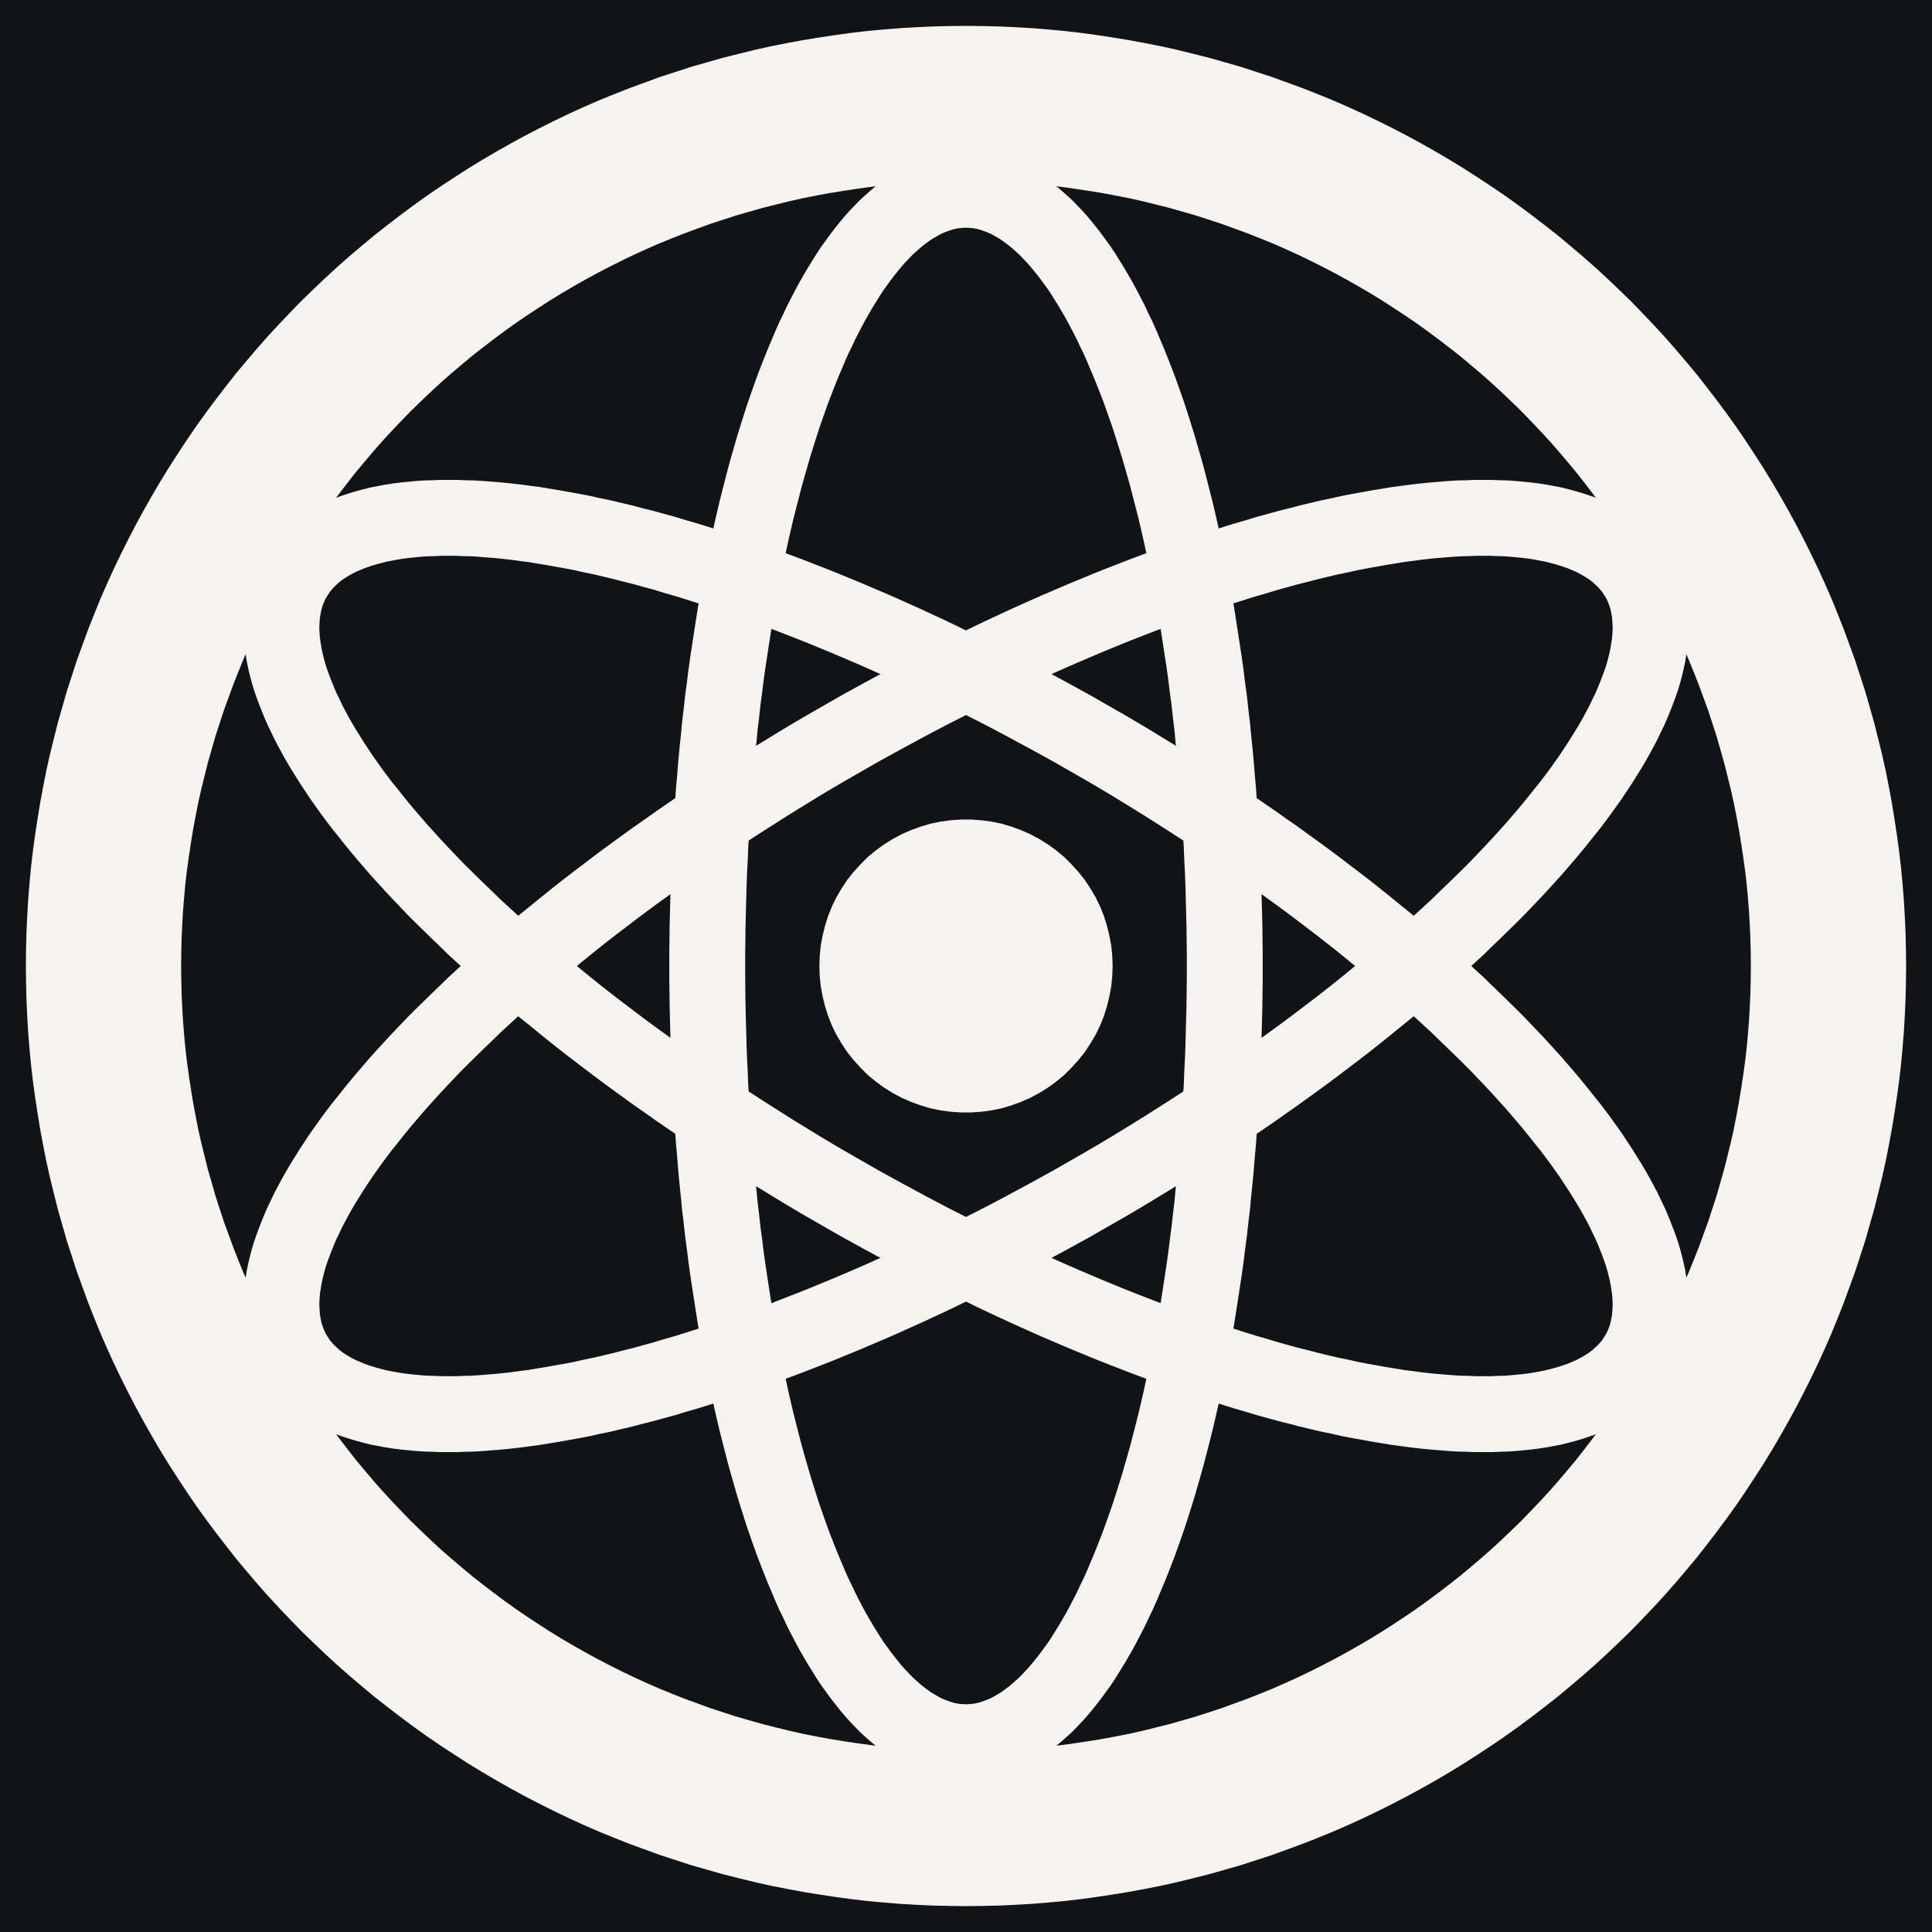
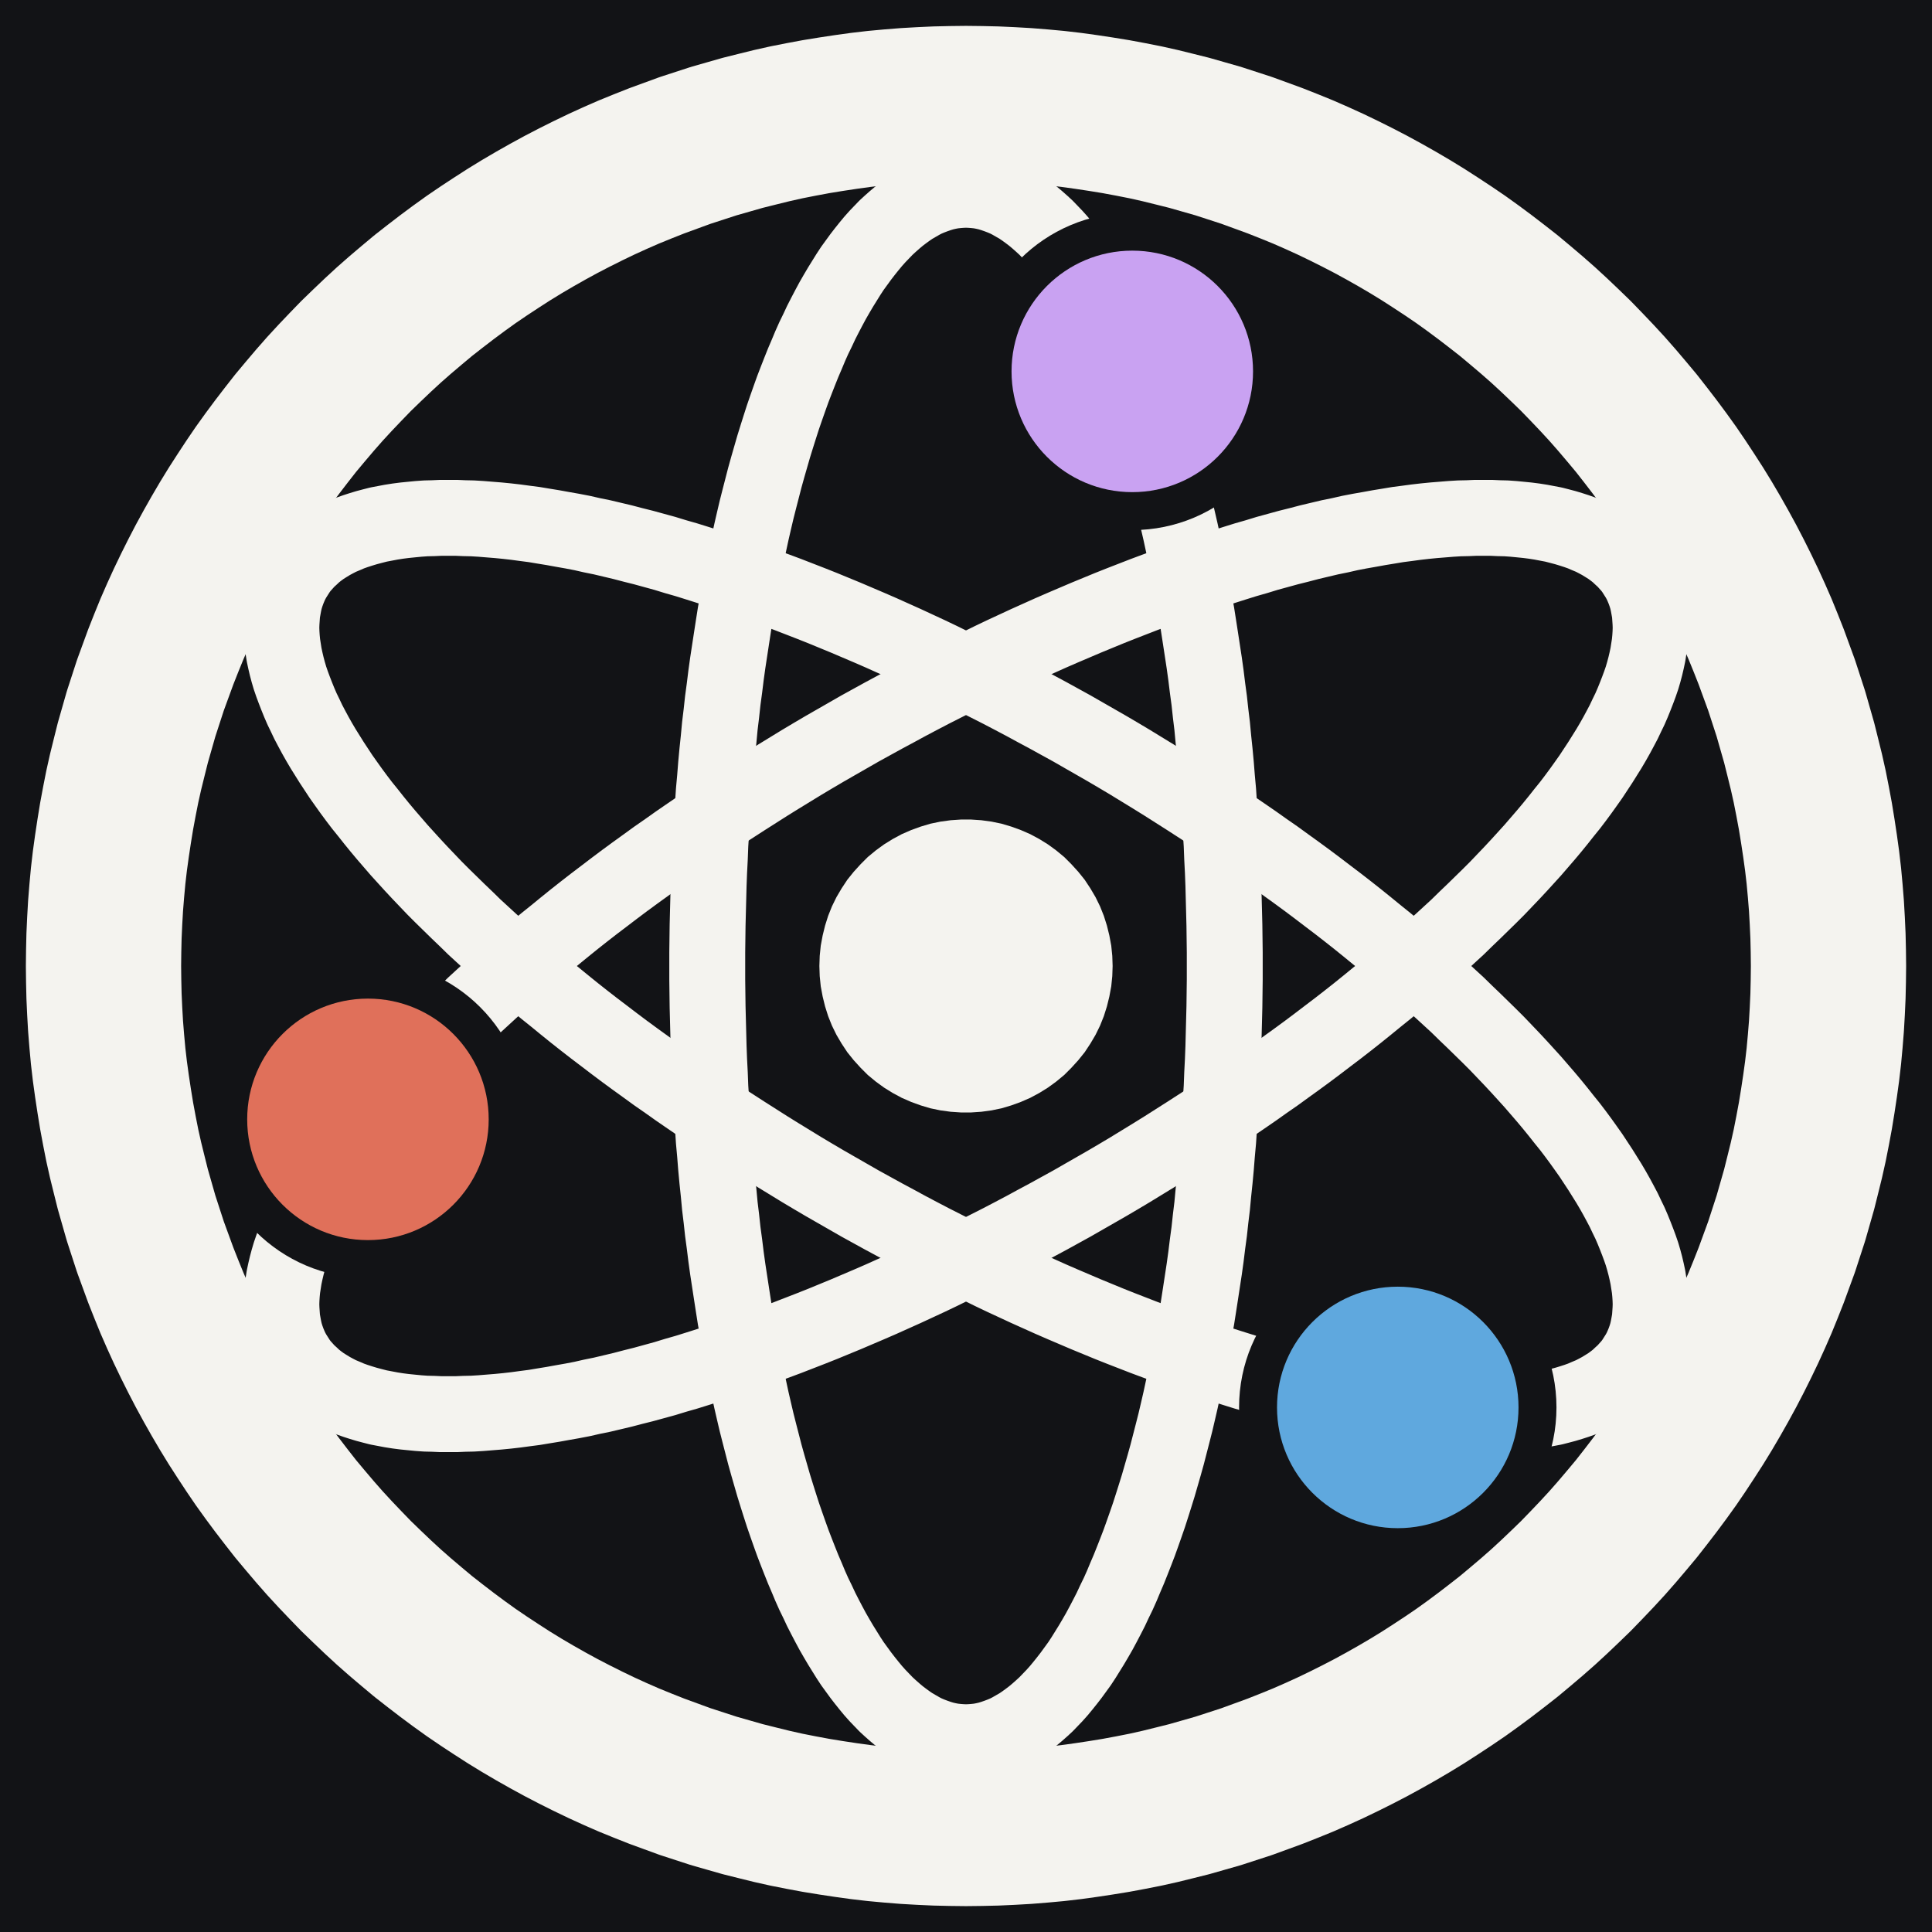
<svg xmlns="http://www.w3.org/2000/svg" viewBox="44 18 112 112" width="512" height="512">
  <rect x="44" y="18" width="112" height="112" fill="#121316" />
  <path d="M108.50 74.00L108.48 74.59L108.42 75.18L108.31 75.77L108.17 76.34L107.99 76.91L107.77 77.46L107.51 77.99L107.21 78.50L106.88 79.00L106.51 79.46L106.11 79.90L105.69 80.32L105.23 80.70L104.75 81.05L104.25 81.36L103.73 81.64L103.18 81.88L102.63 82.08L102.06 82.25L101.48 82.37L100.89 82.45L100.30 82.49L99.70 82.49L99.11 82.45L98.52 82.37L97.94 82.25L97.37 82.08L96.82 81.88L96.27 81.64L95.75 81.36L95.25 81.05L94.77 80.70L94.31 80.32L93.89 79.90L93.49 79.46L93.12 79.00L92.79 78.50L92.49 77.99L92.23 77.46L92.01 76.91L91.83 76.34L91.69 75.77L91.58 75.18L91.52 74.59L91.50 74.00L91.52 73.41L91.58 72.82L91.69 72.23L91.83 71.66L92.01 71.09L92.23 70.54L92.49 70.01L92.79 69.50L93.12 69.00L93.49 68.54L93.89 68.10L94.31 67.68L94.77 67.30L95.25 66.95L95.75 66.64L96.27 66.36L96.82 66.12L97.37 65.92L97.94 65.75L98.52 65.63L99.11 65.55L99.70 65.51L100.30 65.51L100.89 65.55L101.48 65.63L102.06 65.75L102.63 65.92L103.18 66.12L103.73 66.36L104.25 66.64L104.75 66.95L105.23 67.30L105.69 67.68L106.11 68.10L106.51 68.54L106.88 69.00L107.21 69.50L107.51 70.01L107.77 70.54L107.99 71.09L108.17 71.66L108.31 72.23L108.42 72.82L108.48 73.41Z" fill="#f4f3ef" fill-rule="evenodd" />
  <path d="M150.00 74.00L149.99 74.87L149.97 75.74L149.93 76.62L149.88 77.49L149.81 78.36L149.73 79.23L149.63 80.09L149.51 80.96L149.38 81.82L149.24 82.68L149.08 83.54L148.91 84.40L148.72 85.25L148.51 86.10L148.30 86.94L148.06 87.78L147.82 88.62L147.55 89.45L147.28 90.28L146.98 91.10L146.68 91.92L146.36 92.73L146.03 93.54L145.68 94.34L145.32 95.13L144.94 95.92L144.55 96.70L144.15 97.47L143.73 98.24L143.30 99.00L142.86 99.75L142.40 100.50L141.93 101.23L141.45 101.96L140.96 102.68L140.45 103.39L139.93 104.09L139.40 104.78L138.86 105.47L138.30 106.14L137.74 106.80L137.16 107.46L136.57 108.10L135.97 108.73L135.36 109.36L134.73 109.97L134.10 110.57L133.46 111.16L132.80 111.74L132.14 112.30L131.47 112.86L130.78 113.40L130.09 113.93L129.39 114.45L128.68 114.96L127.96 115.45L127.23 115.93L126.50 116.40L125.75 116.86L125.00 117.30L124.24 117.73L123.47 118.15L122.70 118.55L121.92 118.94L121.13 119.32L120.34 119.68L119.54 120.03L118.73 120.36L117.92 120.68L117.10 120.98L116.28 121.28L115.45 121.55L114.62 121.82L113.78 122.06L112.94 122.30L112.10 122.51L111.25 122.72L110.40 122.91L109.54 123.08L108.68 123.24L107.82 123.38L106.96 123.51L106.09 123.63L105.23 123.73L104.36 123.81L103.49 123.88L102.62 123.93L101.74 123.97L100.87 123.99L100.00 124.00L99.13 123.99L98.26 123.97L97.38 123.93L96.51 123.88L95.64 123.81L94.77 123.73L93.91 123.63L93.04 123.51L92.18 123.38L91.32 123.24L90.46 123.08L89.60 122.91L88.75 122.72L87.90 122.51L87.06 122.30L86.22 122.06L85.38 121.82L84.55 121.55L83.72 121.28L82.90 120.98L82.08 120.68L81.27 120.36L80.46 120.03L79.66 119.68L78.87 119.32L78.08 118.94L77.30 118.55L76.53 118.15L75.76 117.73L75.00 117.30L74.25 116.86L73.50 116.40L72.77 115.93L72.04 115.45L71.32 114.96L70.61 114.45L69.91 113.93L69.22 113.40L68.53 112.86L67.86 112.30L67.20 111.74L66.54 111.16L65.90 110.57L65.27 109.97L64.64 109.36L64.03 108.73L63.43 108.10L62.84 107.46L62.26 106.80L61.70 106.14L61.14 105.47L60.60 104.78L60.07 104.09L59.55 103.39L59.04 102.68L58.55 101.96L58.07 101.23L57.60 100.50L57.14 99.75L56.70 99.00L56.27 98.24L55.85 97.47L55.45 96.70L55.06 95.92L54.68 95.13L54.32 94.34L53.97 93.54L53.64 92.73L53.32 91.92L53.02 91.10L52.72 90.28L52.45 89.45L52.18 88.62L51.94 87.78L51.70 86.94L51.49 86.10L51.28 85.25L51.09 84.40L50.92 83.54L50.76 82.68L50.62 81.82L50.49 80.96L50.37 80.09L50.27 79.23L50.19 78.36L50.12 77.49L50.07 76.62L50.03 75.74L50.01 74.87L50.00 74.00L50.01 73.13L50.03 72.26L50.07 71.38L50.12 70.51L50.19 69.64L50.27 68.77L50.37 67.91L50.49 67.04L50.62 66.18L50.76 65.32L50.92 64.46L51.09 63.60L51.28 62.75L51.49 61.90L51.70 61.06L51.94 60.22L52.18 59.38L52.45 58.55L52.72 57.72L53.02 56.90L53.32 56.08L53.64 55.27L53.97 54.46L54.32 53.66L54.68 52.87L55.06 52.08L55.45 51.30L55.85 50.53L56.27 49.76L56.70 49.00L57.14 48.25L57.60 47.50L58.07 46.77L58.55 46.04L59.04 45.32L59.55 44.61L60.07 43.91L60.60 43.22L61.14 42.53L61.70 41.86L62.26 41.20L62.84 40.54L63.43 39.90L64.03 39.27L64.64 38.64L65.27 38.03L65.90 37.43L66.54 36.84L67.20 36.26L67.86 35.70L68.53 35.14L69.22 34.60L69.91 34.07L70.61 33.55L71.32 33.04L72.04 32.55L72.77 32.07L73.50 31.60L74.25 31.14L75.00 30.70L75.76 30.27L76.53 29.85L77.30 29.45L78.08 29.06L78.87 28.68L79.66 28.32L80.46 27.97L81.27 27.64L82.08 27.32L82.90 27.02L83.72 26.72L84.55 26.45L85.38 26.18L86.22 25.94L87.06 25.70L87.90 25.49L88.75 25.28L89.60 25.09L90.46 24.92L91.32 24.76L92.18 24.62L93.04 24.49L93.91 24.37L94.77 24.27L95.64 24.19L96.51 24.12L97.38 24.07L98.26 24.03L99.13 24.01L100.00 24.00L100.87 24.01L101.74 24.03L102.62 24.07L103.49 24.12L104.36 24.19L105.23 24.27L106.09 24.37L106.96 24.49L107.82 24.62L108.68 24.76L109.54 24.92L110.40 25.09L111.25 25.28L112.10 25.49L112.94 25.70L113.78 25.94L114.62 26.18L115.45 26.45L116.28 26.72L117.10 27.02L117.92 27.32L118.73 27.64L119.54 27.97L120.34 28.32L121.13 28.68L121.92 29.06L122.70 29.45L123.47 29.85L124.24 30.27L125.00 30.70L125.75 31.14L126.50 31.60L127.23 32.07L127.96 32.55L128.68 33.04L129.39 33.55L130.09 34.07L130.78 34.60L131.47 35.14L132.14 35.70L132.80 36.26L133.46 36.84L134.10 37.43L134.73 38.03L135.36 38.64L135.97 39.27L136.57 39.90L137.16 40.54L137.74 41.20L138.30 41.86L138.86 42.53L139.40 43.22L139.93 43.91L140.45 44.61L140.96 45.32L141.45 46.04L141.93 46.77L142.40 47.50L142.86 48.25L143.30 49.00L143.73 49.76L144.15 50.53L144.55 51.30L144.94 52.08L145.32 52.87L145.68 53.66L146.03 54.46L146.36 55.27L146.68 56.08L146.98 56.90L147.28 57.72L147.55 58.55L147.82 59.38L148.06 60.22L148.30 61.06L148.51 61.90L148.72 62.75L148.91 63.60L149.08 64.46L149.24 65.32L149.38 66.18L149.51 67.04L149.63 67.91L149.73 68.77L149.81 69.64L149.88 70.51L149.93 71.38L149.97 72.26L149.99 73.13Z" fill="none" stroke="#f4f3ef" stroke-width="9" stroke-linejoin="round" />
  <path d="M138.97 96.50L138.83 96.72L138.69 96.94L138.53 97.15L138.35 97.35L138.17 97.55L137.97 97.73L137.77 97.92L137.55 98.09L137.32 98.26L137.08 98.41L136.82 98.57L136.56 98.71L136.29 98.85L136.00 98.97L135.70 99.10L135.39 99.21L135.08 99.31L134.75 99.41L134.41 99.50L134.06 99.59L133.69 99.66L133.32 99.73L132.94 99.79L132.55 99.84L132.15 99.88L131.74 99.92L131.32 99.95L130.89 99.96L130.45 99.98L130.00 99.98L129.54 99.98L129.08 99.96L128.60 99.95L128.11 99.92L127.62 99.88L127.12 99.84L126.61 99.79L126.09 99.73L125.57 99.66L125.03 99.59L124.49 99.50L123.94 99.41L123.39 99.31L122.82 99.21L122.25 99.10L121.68 98.97L121.09 98.85L120.50 98.71L119.91 98.57L119.30 98.41L118.70 98.26L118.08 98.09L117.46 97.92L116.84 97.73L116.21 97.55L115.57 97.35L114.94 97.15L114.29 96.94L113.64 96.72L112.99 96.50L112.33 96.27L111.67 96.03L111.01 95.79L110.34 95.54L109.67 95.28L109.00 95.02L108.32 94.75L107.64 94.47L106.96 94.19L106.28 93.90L105.60 93.61L104.91 93.31L104.22 93.00L103.53 92.69L102.84 92.37L102.15 92.05L101.46 91.72L100.77 91.38L100.07 91.04L99.38 90.70L98.69 90.35L98.00 90.00L97.31 89.64L96.61 89.27L95.93 88.90L95.24 88.53L94.55 88.15L93.86 87.77L93.18 87.38L92.50 86.99L91.82 86.60L91.14 86.20L90.47 85.80L89.80 85.39L89.13 84.98L88.47 84.57L87.81 84.15L87.15 83.73L86.50 83.31L85.85 82.89L85.20 82.46L84.56 82.03L83.93 81.60L83.29 81.16L82.67 80.72L82.05 80.29L81.43 79.84L80.82 79.40L80.22 78.96L79.62 78.51L79.03 78.06L78.45 77.62L77.87 77.17L77.30 76.72L76.73 76.26L76.18 75.81L75.62 75.36L75.08 74.91L74.55 74.45L74.02 74.00L73.50 73.55L72.99 73.09L72.48 72.64L71.99 72.19L71.50 71.74L71.03 71.28L70.56 70.83L70.10 70.38L69.65 69.94L69.20 69.49L68.77 69.04L68.35 68.60L67.94 68.16L67.53 67.71L67.14 67.28L66.76 66.84L66.38 66.40L66.02 65.97L65.67 65.54L65.33 65.11L64.99 64.69L64.67 64.27L64.36 63.85L64.06 63.43L63.77 63.02L63.50 62.61L63.23 62.20L62.98 61.80L62.73 61.40L62.50 61.01L62.28 60.62L62.07 60.23L61.87 59.85L61.69 59.47L61.51 59.10L61.35 58.73L61.20 58.36L61.06 58.00L60.93 57.65L60.81 57.30L60.71 56.96L60.62 56.62L60.54 56.28L60.47 55.95L60.42 55.63L60.37 55.31L60.34 55.00L60.32 54.69L60.31 54.39L60.32 54.10L60.34 53.81L60.36 53.53L60.41 53.25L60.46 52.98L60.52 52.72L60.60 52.46L60.69 52.21L60.79 51.97L60.90 51.73L61.03 51.50L61.17 51.28L61.31 51.06L61.47 50.85L61.65 50.65L61.83 50.45L62.03 50.27L62.23 50.08L62.45 49.91L62.68 49.74L62.92 49.59L63.18 49.43L63.44 49.29L63.71 49.15L64.00 49.03L64.30 48.90L64.61 48.79L64.92 48.69L65.25 48.59L65.59 48.50L65.94 48.41L66.31 48.34L66.68 48.27L67.06 48.21L67.45 48.16L67.85 48.12L68.26 48.08L68.68 48.05L69.11 48.04L69.55 48.02L70.00 48.02L70.46 48.02L70.92 48.04L71.40 48.05L71.89 48.08L72.38 48.12L72.88 48.16L73.39 48.21L73.91 48.27L74.43 48.34L74.97 48.41L75.51 48.50L76.06 48.59L76.61 48.69L77.18 48.79L77.75 48.90L78.32 49.03L78.91 49.15L79.50 49.29L80.09 49.43L80.70 49.59L81.30 49.74L81.92 49.91L82.54 50.08L83.16 50.27L83.79 50.45L84.43 50.65L85.06 50.85L85.71 51.06L86.36 51.28L87.01 51.50L87.67 51.73L88.33 51.97L88.99 52.21L89.66 52.46L90.33 52.72L91.00 52.98L91.68 53.25L92.36 53.53L93.04 53.81L93.72 54.10L94.40 54.39L95.09 54.69L95.78 55.00L96.47 55.31L97.16 55.63L97.85 55.95L98.54 56.28L99.23 56.62L99.93 56.96L100.62 57.30L101.31 57.65L102.00 58.00L102.69 58.36L103.39 58.73L104.07 59.10L104.76 59.47L105.45 59.85L106.14 60.23L106.82 60.62L107.50 61.01L108.18 61.40L108.86 61.80L109.53 62.20L110.20 62.61L110.87 63.02L111.53 63.43L112.19 63.85L112.85 64.27L113.50 64.69L114.15 65.11L114.80 65.54L115.44 65.97L116.07 66.40L116.71 66.84L117.33 67.28L117.95 67.71L118.57 68.16L119.18 68.60L119.78 69.04L120.38 69.49L120.97 69.94L121.55 70.38L122.13 70.83L122.70 71.28L123.27 71.74L123.82 72.19L124.38 72.64L124.92 73.09L125.45 73.55L125.98 74.00L126.50 74.45L127.01 74.91L127.52 75.36L128.01 75.81L128.50 76.26L128.97 76.72L129.44 77.17L129.90 77.62L130.35 78.06L130.80 78.51L131.23 78.96L131.65 79.40L132.06 79.84L132.47 80.29L132.86 80.72L133.24 81.16L133.62 81.60L133.98 82.03L134.33 82.46L134.67 82.89L135.01 83.31L135.33 83.73L135.64 84.15L135.94 84.57L136.23 84.98L136.50 85.39L136.77 85.80L137.02 86.20L137.27 86.60L137.50 86.99L137.72 87.38L137.93 87.77L138.13 88.15L138.31 88.53L138.49 88.90L138.65 89.27L138.80 89.64L138.94 90.00L139.07 90.35L139.19 90.70L139.29 91.04L139.38 91.38L139.46 91.72L139.53 92.05L139.58 92.37L139.63 92.69L139.66 93.00L139.68 93.31L139.69 93.61L139.68 93.90L139.66 94.19L139.64 94.47L139.59 94.75L139.54 95.02L139.48 95.28L139.40 95.54L139.31 95.79L139.21 96.03L139.10 96.27Z" fill="none" stroke="#f4f3ef" stroke-width="4.4" stroke-linejoin="round" />
  <path d="M138.97 51.50L139.10 51.73L139.21 51.97L139.31 52.21L139.40 52.46L139.48 52.72L139.54 52.98L139.59 53.25L139.64 53.53L139.66 53.81L139.68 54.10L139.69 54.39L139.68 54.69L139.66 55.00L139.63 55.31L139.58 55.63L139.53 55.95L139.46 56.28L139.38 56.62L139.29 56.96L139.19 57.30L139.07 57.65L138.94 58.00L138.80 58.36L138.65 58.73L138.49 59.10L138.31 59.47L138.13 59.85L137.93 60.23L137.72 60.62L137.50 61.01L137.27 61.40L137.02 61.80L136.77 62.20L136.50 62.61L136.23 63.02L135.94 63.43L135.64 63.85L135.33 64.27L135.01 64.69L134.67 65.11L134.33 65.54L133.98 65.97L133.62 66.40L133.24 66.84L132.86 67.28L132.47 67.71L132.06 68.16L131.65 68.60L131.23 69.04L130.80 69.49L130.35 69.94L129.90 70.38L129.44 70.83L128.97 71.28L128.50 71.74L128.01 72.19L127.52 72.64L127.01 73.09L126.50 73.55L125.98 74.00L125.45 74.45L124.92 74.91L124.38 75.36L123.82 75.81L123.27 76.26L122.70 76.72L122.13 77.17L121.55 77.62L120.97 78.06L120.38 78.51L119.78 78.96L119.18 79.40L118.57 79.84L117.95 80.29L117.33 80.72L116.71 81.16L116.07 81.60L115.44 82.03L114.80 82.46L114.15 82.89L113.50 83.31L112.85 83.73L112.19 84.15L111.53 84.57L110.87 84.98L110.20 85.39L109.53 85.80L108.86 86.20L108.18 86.60L107.50 86.99L106.82 87.38L106.14 87.77L105.45 88.15L104.76 88.53L104.07 88.90L103.39 89.27L102.69 89.64L102.00 90.00L101.31 90.35L100.62 90.70L99.93 91.04L99.23 91.38L98.54 91.72L97.85 92.05L97.16 92.37L96.47 92.69L95.78 93.00L95.09 93.31L94.40 93.61L93.72 93.90L93.04 94.19L92.36 94.47L91.68 94.75L91.00 95.02L90.33 95.28L89.66 95.54L88.99 95.79L88.33 96.03L87.67 96.27L87.01 96.50L86.36 96.72L85.71 96.94L85.06 97.15L84.43 97.35L83.79 97.55L83.16 97.73L82.54 97.92L81.92 98.09L81.30 98.26L80.70 98.41L80.09 98.57L79.50 98.71L78.91 98.85L78.32 98.97L77.75 99.10L77.18 99.21L76.61 99.31L76.06 99.41L75.51 99.50L74.97 99.59L74.43 99.66L73.91 99.73L73.39 99.79L72.88 99.84L72.38 99.88L71.89 99.92L71.40 99.95L70.92 99.96L70.46 99.98L70.00 99.98L69.55 99.98L69.11 99.96L68.68 99.95L68.26 99.92L67.85 99.88L67.45 99.84L67.06 99.79L66.68 99.73L66.31 99.66L65.94 99.59L65.59 99.50L65.25 99.41L64.92 99.31L64.61 99.21L64.30 99.10L64.00 98.97L63.71 98.85L63.44 98.71L63.18 98.57L62.92 98.41L62.68 98.26L62.45 98.09L62.23 97.92L62.03 97.73L61.83 97.55L61.65 97.35L61.47 97.15L61.31 96.94L61.17 96.72L61.03 96.50L60.90 96.27L60.79 96.03L60.69 95.79L60.60 95.54L60.52 95.28L60.46 95.02L60.41 94.75L60.36 94.47L60.34 94.19L60.32 93.90L60.31 93.61L60.32 93.31L60.34 93.00L60.37 92.69L60.42 92.37L60.47 92.05L60.54 91.72L60.62 91.38L60.71 91.04L60.81 90.70L60.93 90.35L61.06 90.00L61.20 89.64L61.35 89.27L61.51 88.90L61.69 88.53L61.87 88.15L62.07 87.77L62.28 87.38L62.50 86.99L62.73 86.60L62.98 86.20L63.23 85.80L63.50 85.39L63.77 84.98L64.06 84.57L64.36 84.15L64.67 83.73L64.99 83.31L65.33 82.89L65.67 82.46L66.02 82.03L66.38 81.60L66.76 81.16L67.14 80.72L67.53 80.29L67.94 79.84L68.35 79.40L68.77 78.96L69.20 78.51L69.65 78.06L70.10 77.62L70.56 77.17L71.03 76.72L71.50 76.26L71.99 75.81L72.48 75.36L72.99 74.91L73.50 74.45L74.02 74.00L74.55 73.55L75.08 73.09L75.62 72.64L76.18 72.19L76.73 71.74L77.30 71.28L77.87 70.83L78.45 70.38L79.03 69.94L79.62 69.49L80.22 69.04L80.82 68.60L81.43 68.16L82.05 67.71L82.67 67.28L83.29 66.84L83.93 66.40L84.56 65.97L85.20 65.54L85.85 65.11L86.50 64.69L87.15 64.27L87.81 63.85L88.47 63.43L89.13 63.02L89.80 62.61L90.47 62.20L91.14 61.80L91.82 61.40L92.50 61.01L93.18 60.62L93.86 60.23L94.55 59.85L95.24 59.47L95.93 59.10L96.61 58.73L97.31 58.36L98.00 58.00L98.69 57.65L99.38 57.30L100.07 56.96L100.77 56.62L101.46 56.28L102.15 55.95L102.84 55.63L103.53 55.31L104.22 55.00L104.91 54.69L105.60 54.39L106.28 54.10L106.96 53.81L107.64 53.53L108.32 53.25L109.00 52.98L109.67 52.72L110.34 52.46L111.01 52.21L111.67 51.97L112.33 51.73L112.99 51.50L113.64 51.28L114.29 51.06L114.94 50.85L115.57 50.65L116.21 50.45L116.84 50.27L117.46 50.08L118.08 49.91L118.70 49.74L119.30 49.59L119.91 49.43L120.50 49.29L121.09 49.15L121.68 49.03L122.25 48.90L122.82 48.79L123.39 48.69L123.94 48.59L124.49 48.50L125.03 48.41L125.57 48.34L126.09 48.27L126.61 48.21L127.12 48.16L127.62 48.12L128.11 48.08L128.60 48.05L129.08 48.04L129.54 48.02L130.00 48.02L130.45 48.02L130.89 48.04L131.32 48.05L131.74 48.08L132.15 48.12L132.55 48.16L132.94 48.21L133.32 48.27L133.69 48.34L134.06 48.41L134.41 48.50L134.75 48.59L135.08 48.69L135.39 48.79L135.70 48.90L136.00 49.03L136.29 49.15L136.56 49.29L136.82 49.43L137.08 49.59L137.32 49.74L137.55 49.91L137.77 50.08L137.97 50.27L138.17 50.45L138.35 50.65L138.53 50.85L138.69 51.06L138.83 51.28Z" fill="none" stroke="#f4f3ef" stroke-width="4.4" stroke-linejoin="round" />
  <path d="M100.00 119.00L99.74 118.99L99.48 118.97L99.21 118.94L98.95 118.89L98.69 118.83L98.43 118.75L98.17 118.66L97.91 118.56L97.65 118.45L97.40 118.32L97.14 118.17L96.88 118.02L96.63 117.85L96.37 117.66L96.12 117.47L95.87 117.26L95.61 117.03L95.36 116.80L95.12 116.55L94.87 116.29L94.62 116.01L94.38 115.72L94.14 115.42L93.90 115.11L93.66 114.78L93.42 114.45L93.19 114.10L92.96 113.73L92.73 113.36L92.50 112.97L92.27 112.57L92.05 112.16L91.83 111.74L91.61 111.31L91.40 110.86L91.18 110.41L90.97 109.94L90.77 109.46L90.56 108.97L90.36 108.47L90.16 107.96L89.96 107.44L89.77 106.91L89.58 106.37L89.39 105.82L89.21 105.26L89.03 104.69L88.85 104.11L88.68 103.52L88.51 102.93L88.34 102.32L88.18 101.70L88.02 101.08L87.86 100.45L87.71 99.81L87.56 99.16L87.42 98.51L87.28 97.85L87.14 97.18L87.01 96.50L86.88 95.82L86.76 95.13L86.63 94.43L86.52 93.73L86.41 93.02L86.30 92.30L86.19 91.58L86.09 90.86L86.00 90.13L85.90 89.39L85.82 88.65L85.73 87.91L85.66 87.16L85.58 86.40L85.51 85.65L85.45 84.89L85.38 84.12L85.33 83.36L85.28 82.59L85.23 81.81L85.18 81.04L85.15 80.26L85.11 79.48L85.08 78.70L85.06 77.92L85.04 77.14L85.02 76.36L85.01 75.57L85.00 74.79L85.00 74.00L85.00 73.21L85.01 72.43L85.02 71.64L85.04 70.86L85.06 70.08L85.08 69.30L85.11 68.52L85.15 67.74L85.18 66.96L85.23 66.19L85.28 65.41L85.33 64.64L85.38 63.88L85.45 63.11L85.51 62.35L85.58 61.60L85.66 60.84L85.73 60.09L85.82 59.35L85.90 58.61L86.00 57.87L86.09 57.14L86.19 56.42L86.30 55.70L86.41 54.98L86.52 54.27L86.63 53.57L86.76 52.87L86.88 52.18L87.01 51.50L87.14 50.82L87.28 50.15L87.42 49.49L87.56 48.84L87.71 48.19L87.86 47.55L88.02 46.92L88.18 46.30L88.34 45.68L88.51 45.07L88.68 44.48L88.85 43.89L89.03 43.31L89.21 42.74L89.39 42.18L89.58 41.63L89.77 41.09L89.96 40.56L90.16 40.04L90.36 39.53L90.56 39.03L90.77 38.54L90.97 38.06L91.18 37.59L91.40 37.14L91.61 36.69L91.83 36.26L92.05 35.84L92.27 35.43L92.50 35.03L92.73 34.64L92.96 34.27L93.19 33.90L93.42 33.55L93.66 33.22L93.90 32.89L94.14 32.58L94.38 32.28L94.62 31.99L94.87 31.71L95.12 31.45L95.36 31.20L95.61 30.97L95.87 30.74L96.12 30.53L96.37 30.34L96.63 30.15L96.88 29.98L97.14 29.83L97.40 29.68L97.65 29.55L97.91 29.44L98.17 29.34L98.43 29.25L98.69 29.17L98.95 29.11L99.21 29.06L99.48 29.03L99.74 29.01L100.00 29.00L100.26 29.01L100.52 29.03L100.79 29.06L101.05 29.11L101.31 29.17L101.57 29.25L101.83 29.34L102.09 29.44L102.35 29.55L102.60 29.68L102.86 29.83L103.12 29.98L103.37 30.15L103.63 30.34L103.88 30.53L104.13 30.74L104.39 30.97L104.64 31.20L104.88 31.45L105.13 31.71L105.38 31.99L105.62 32.28L105.86 32.58L106.10 32.89L106.34 33.22L106.58 33.55L106.81 33.90L107.04 34.27L107.27 34.64L107.50 35.03L107.73 35.43L107.95 35.84L108.17 36.26L108.39 36.69L108.60 37.14L108.82 37.59L109.03 38.06L109.23 38.54L109.44 39.03L109.64 39.53L109.84 40.04L110.04 40.56L110.23 41.09L110.42 41.63L110.61 42.18L110.79 42.74L110.97 43.31L111.15 43.89L111.32 44.48L111.49 45.07L111.66 45.68L111.82 46.30L111.98 46.92L112.14 47.55L112.29 48.19L112.44 48.84L112.58 49.49L112.72 50.15L112.86 50.82L112.99 51.50L113.12 52.18L113.24 52.87L113.37 53.57L113.48 54.27L113.59 54.98L113.70 55.70L113.81 56.42L113.91 57.14L114.00 57.87L114.10 58.61L114.18 59.35L114.27 60.09L114.34 60.84L114.42 61.60L114.49 62.35L114.55 63.11L114.62 63.88L114.67 64.64L114.72 65.41L114.77 66.19L114.82 66.96L114.85 67.74L114.89 68.52L114.92 69.30L114.94 70.08L114.96 70.86L114.98 71.64L114.99 72.43L115.00 73.21L115.00 74.00L115.00 74.79L114.99 75.57L114.98 76.36L114.96 77.14L114.94 77.92L114.92 78.70L114.89 79.48L114.85 80.26L114.82 81.04L114.77 81.81L114.72 82.59L114.67 83.36L114.62 84.12L114.55 84.89L114.49 85.65L114.42 86.40L114.34 87.16L114.27 87.91L114.18 88.65L114.10 89.39L114.00 90.13L113.91 90.86L113.81 91.58L113.70 92.30L113.59 93.02L113.48 93.73L113.37 94.43L113.24 95.13L113.12 95.82L112.99 96.50L112.86 97.18L112.72 97.85L112.58 98.51L112.44 99.16L112.29 99.81L112.14 100.45L111.98 101.08L111.82 101.70L111.66 102.32L111.49 102.93L111.32 103.52L111.15 104.11L110.97 104.69L110.79 105.26L110.61 105.82L110.42 106.37L110.23 106.91L110.04 107.44L109.84 107.96L109.64 108.47L109.44 108.97L109.23 109.46L109.03 109.94L108.82 110.41L108.60 110.86L108.39 111.31L108.17 111.74L107.95 112.16L107.73 112.57L107.50 112.97L107.27 113.36L107.04 113.73L106.81 114.10L106.58 114.45L106.34 114.78L106.10 115.11L105.86 115.42L105.62 115.72L105.38 116.01L105.13 116.29L104.88 116.55L104.64 116.80L104.39 117.03L104.13 117.26L103.88 117.47L103.63 117.66L103.37 117.85L103.12 118.02L102.86 118.17L102.60 118.32L102.35 118.45L102.09 118.56L101.83 118.66L101.57 118.75L101.31 118.83L101.05 118.89L100.79 118.94L100.52 118.97L100.26 118.99Z" fill="none" stroke="#f4f3ef" stroke-width="4.4" stroke-linejoin="round" />
+   <circle cx="109.64" cy="39.53" r="9.2" fill="#121316" />
+   <circle cx="109.64" cy="39.53" r="7" fill="#c9a2f2" />
+   <circle cx="65.33" cy="82.89" r="9.2" fill="#121316" />
+   <circle cx="65.33" cy="82.89" r="7" fill="#e0705a" />
+   <circle cx="125.03" cy="99.59" r="9.2" fill="#121316" />
+   <circle cx="125.03" cy="99.59" r="7" fill="#5fa8de" />
</svg>
